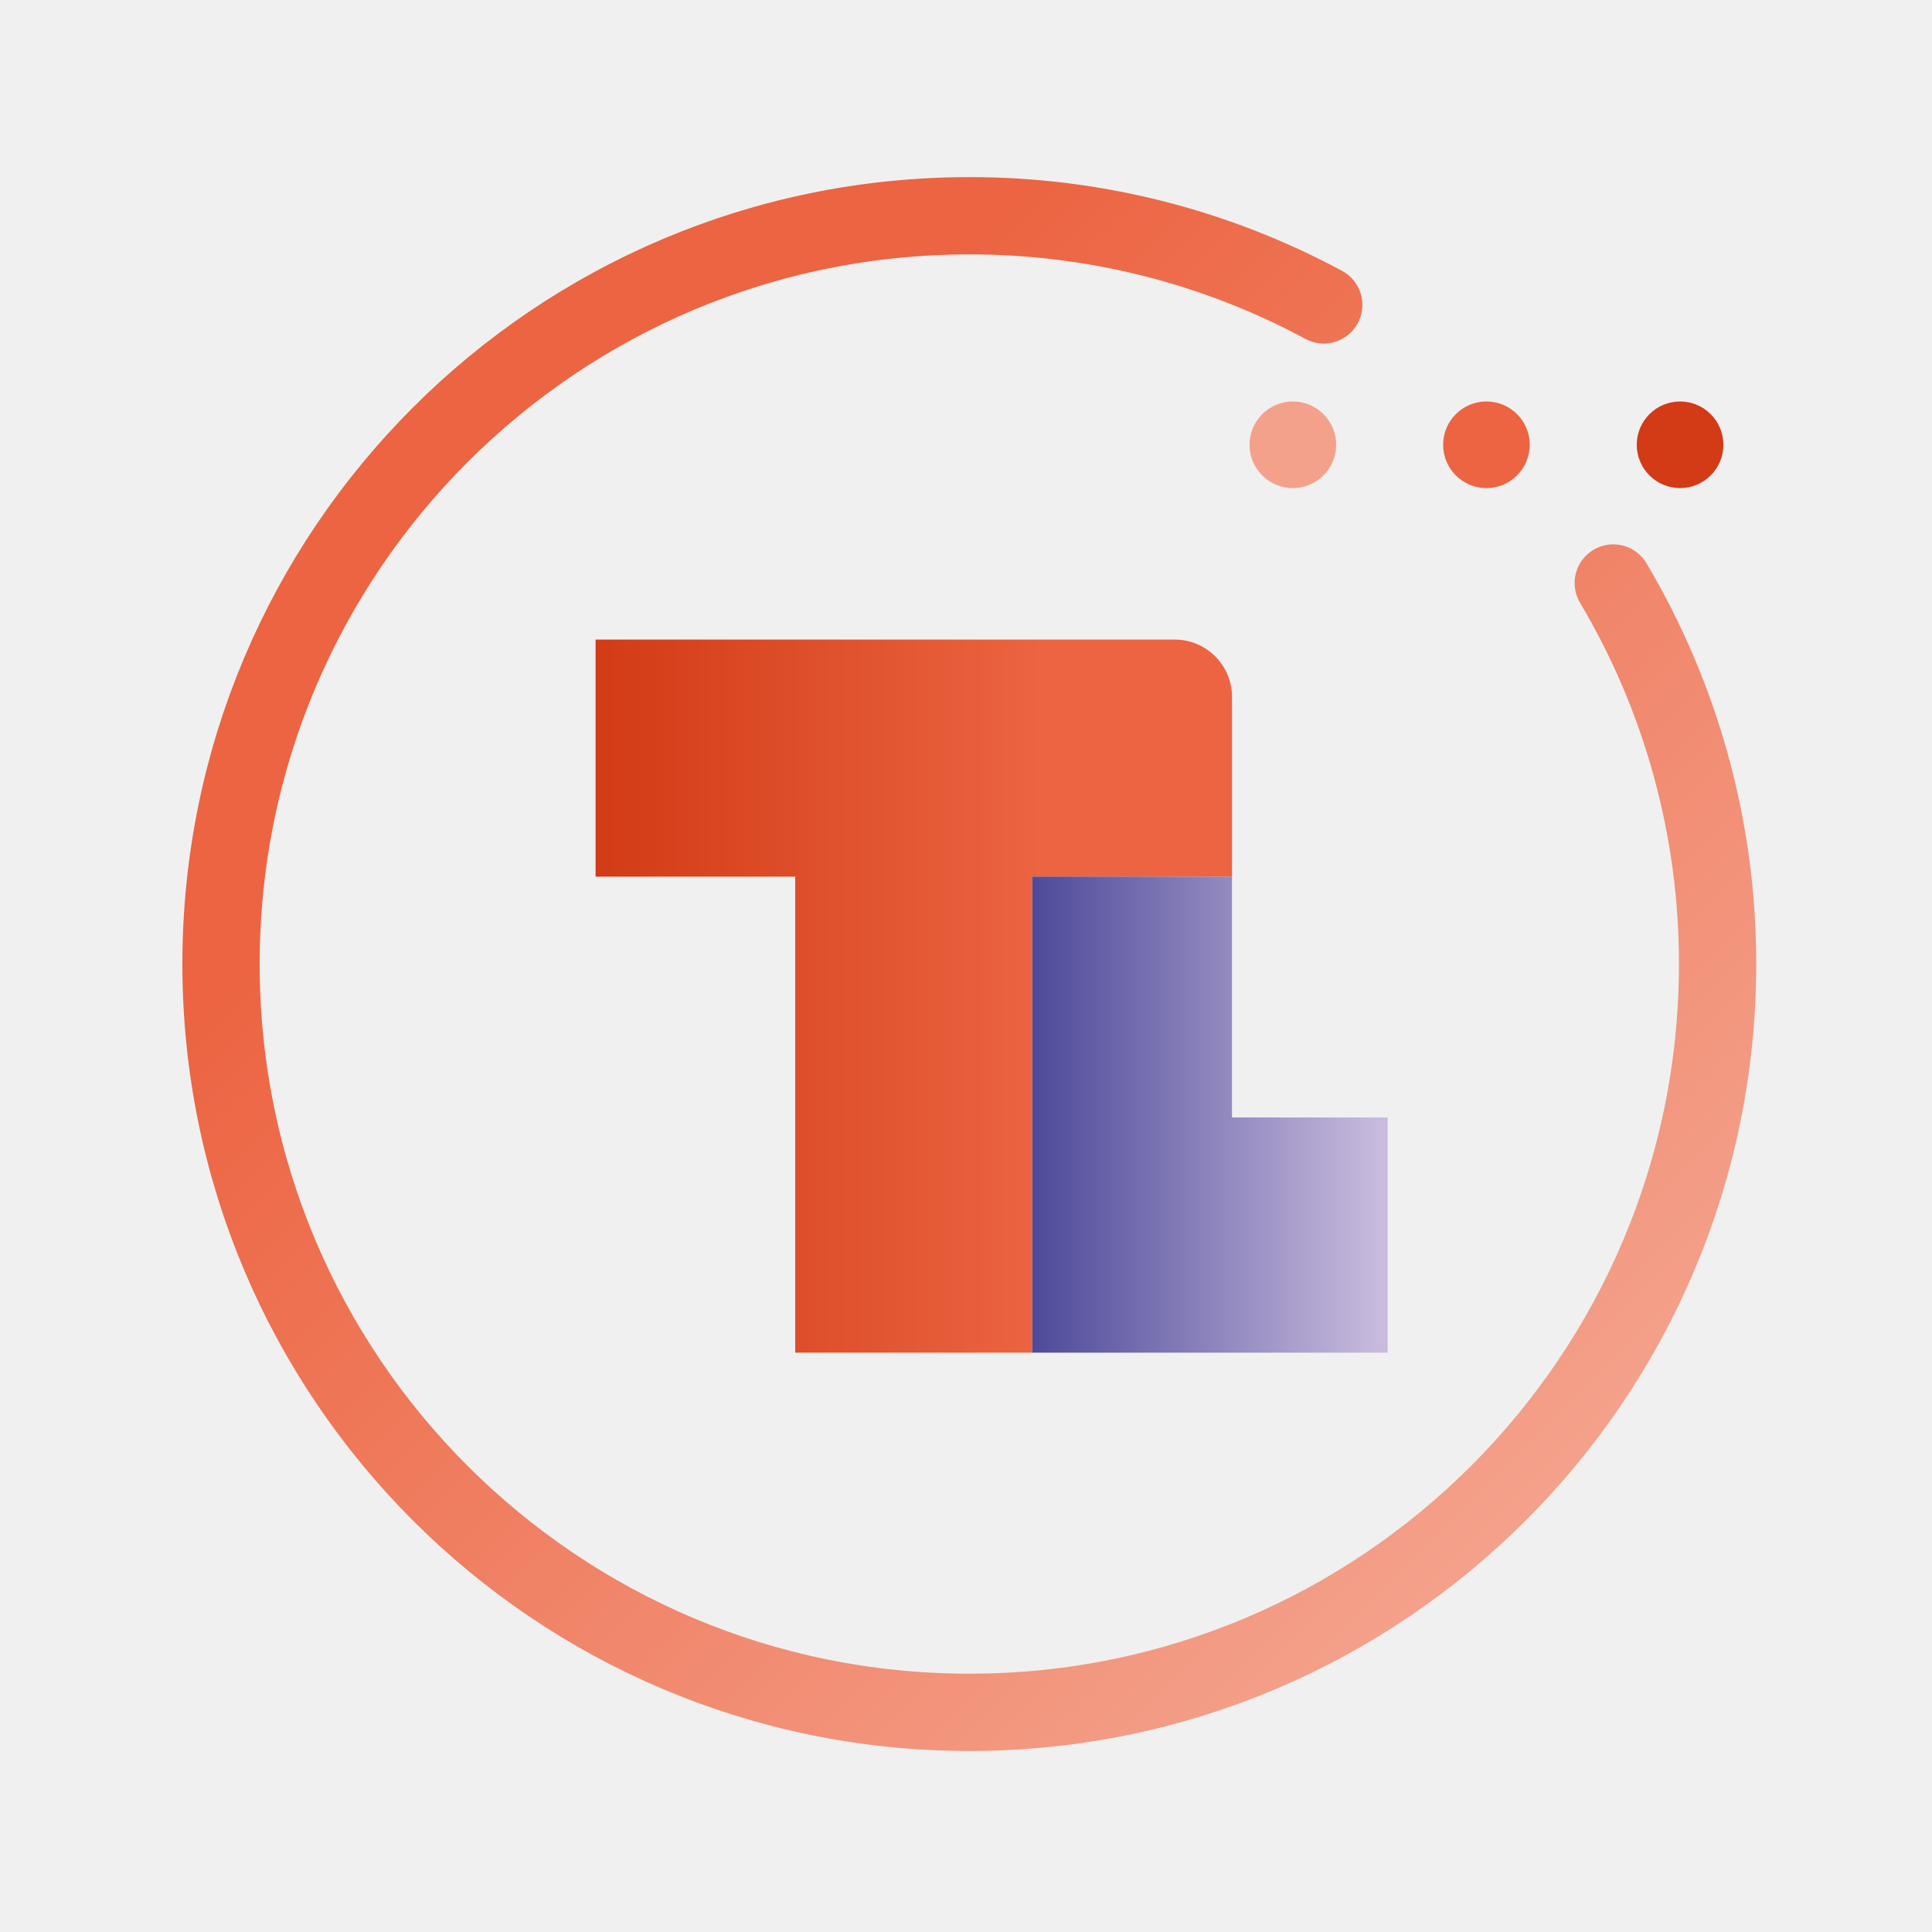
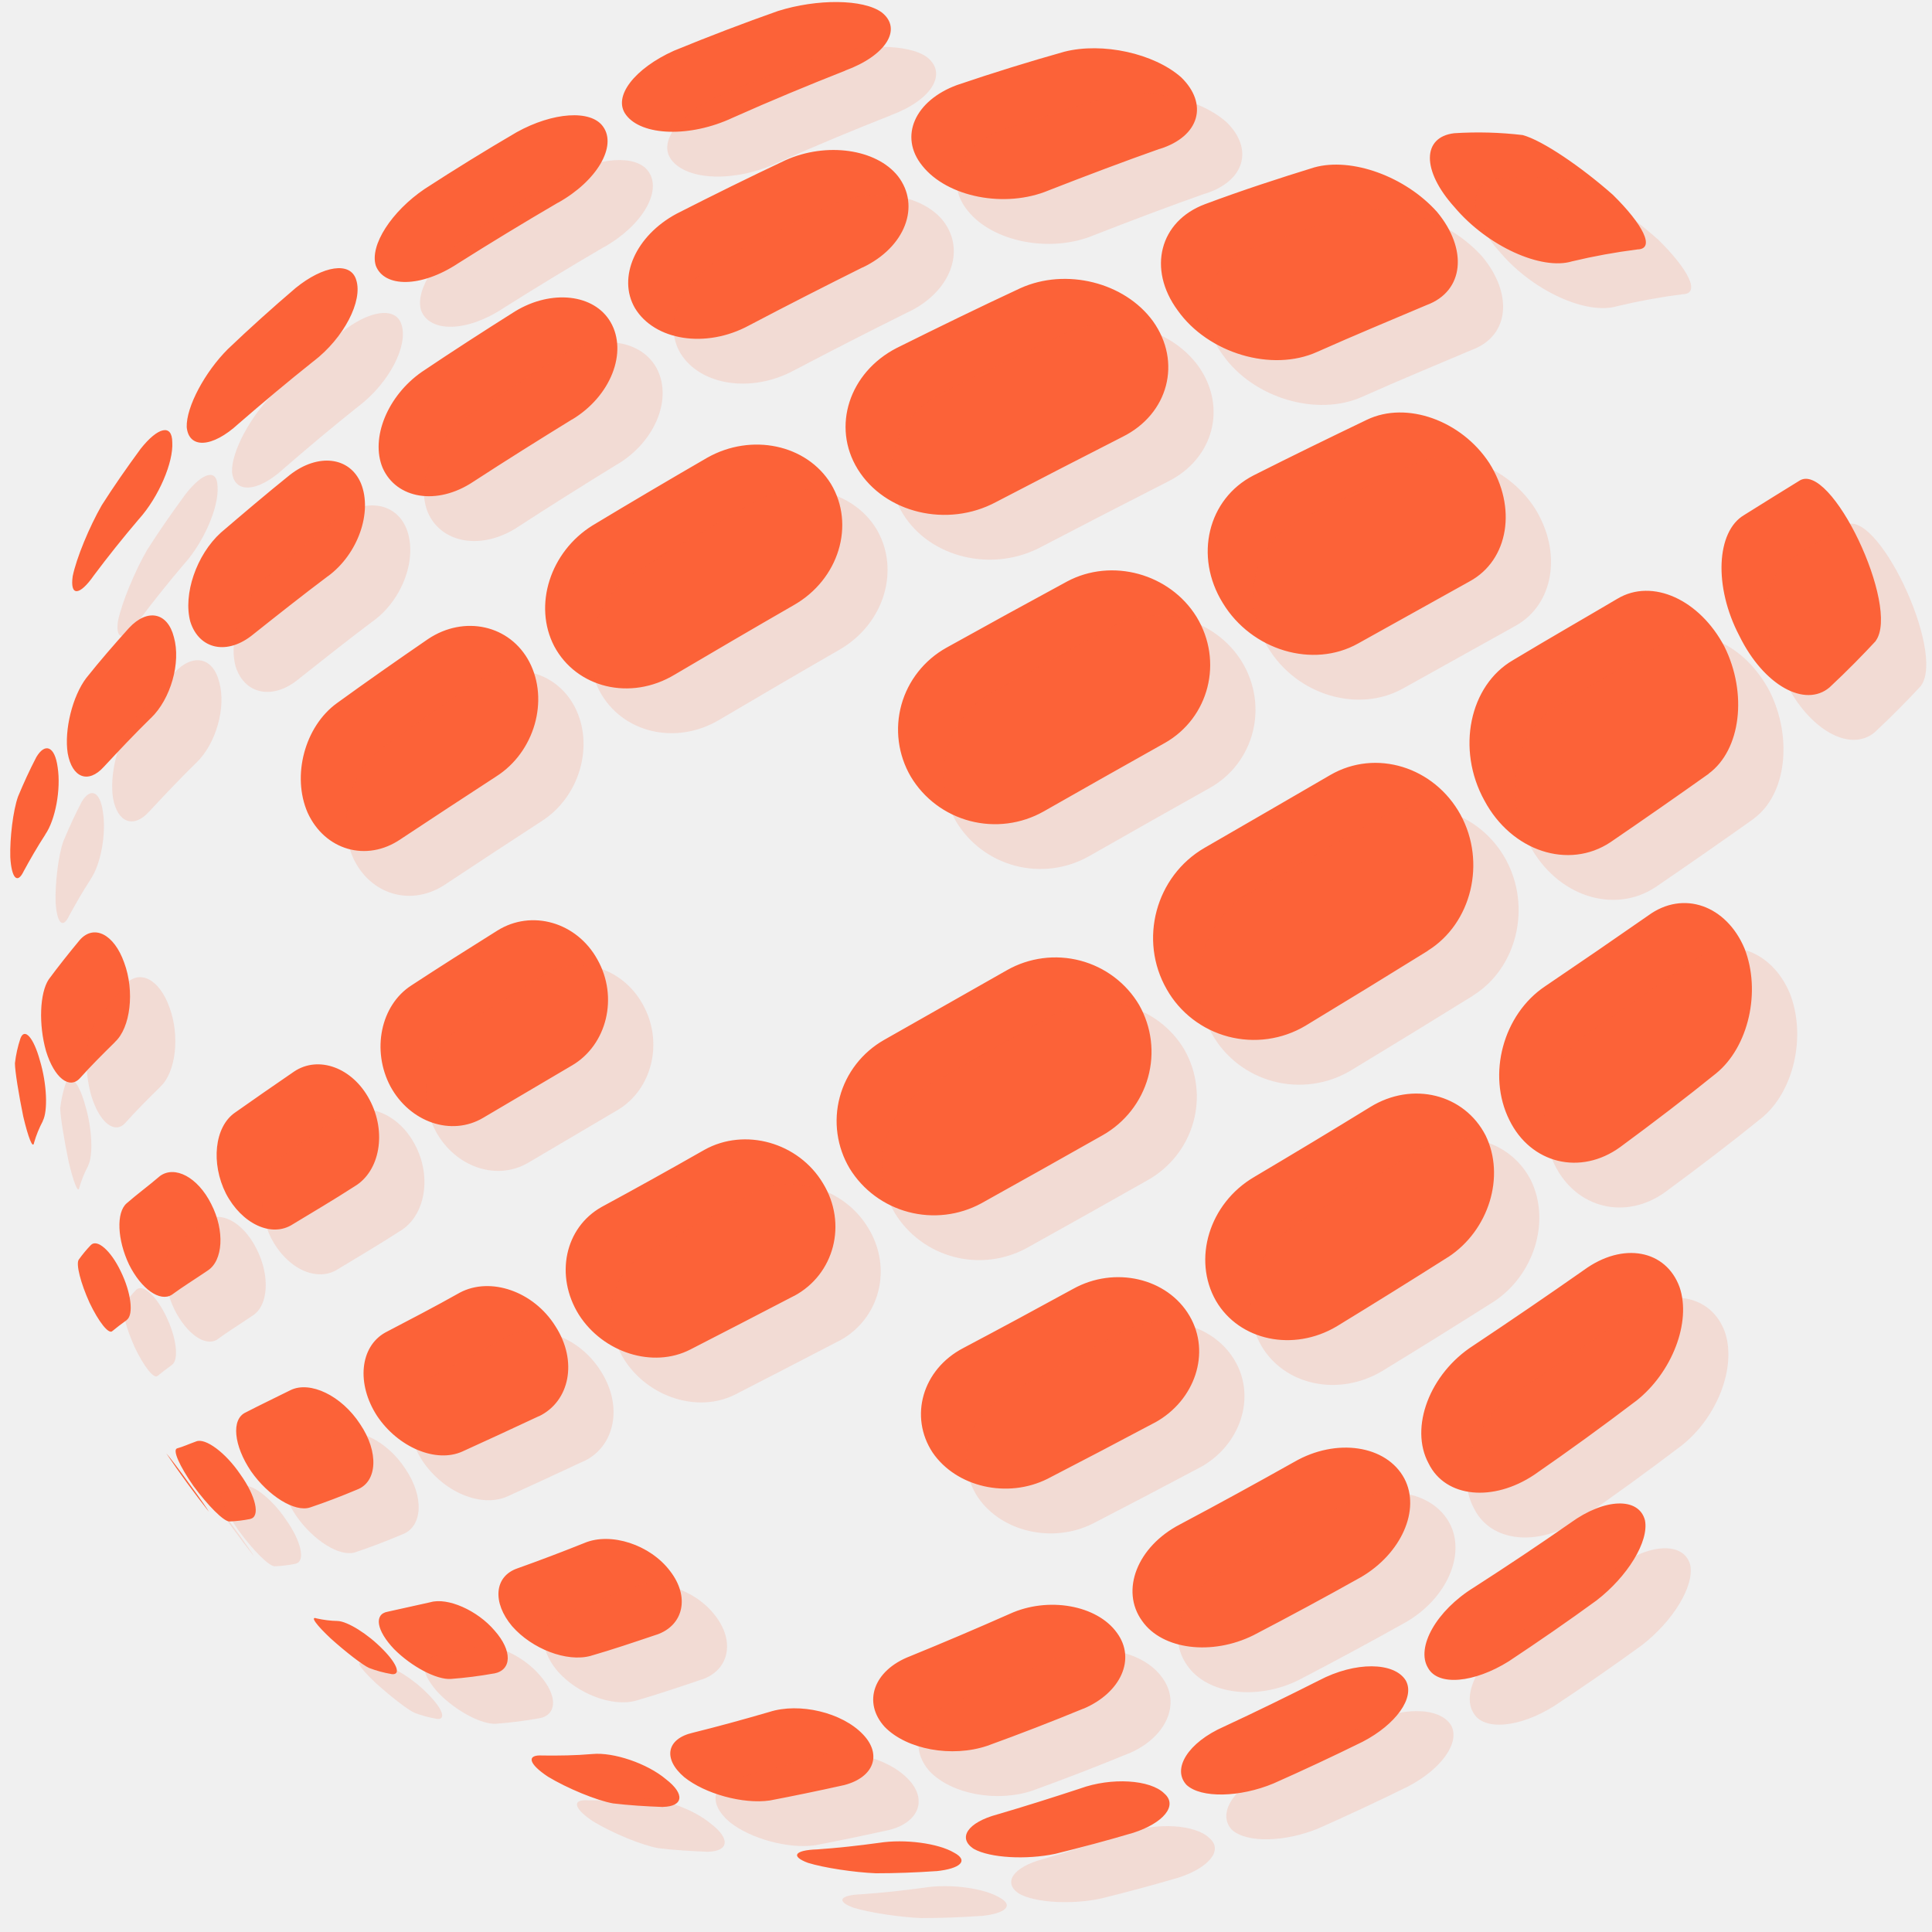
- <svg xmlns="http://www.w3.org/2000/svg" viewBox="0 0 500 500" fill="none">
-   <path d="M342.58 78.9C314.395 63.719 282.874 55.794 250.86 55.84C143.86 55.84 57.2 142.54 57.2 249.49C57.2 356.44 143.9 443.15 250.86 443.15C357.82 443.15 444.51 356.45 444.51 249.49C444.553 214.788 435.225 180.72 417.51 150.88" stroke="url(#paint0_linear_1_229)" stroke-width="20" stroke-miterlimit="10" stroke-linecap="round" />
-   <path d="M334.59 126.32C340.781 126.32 345.8 121.301 345.8 115.11C345.8 108.919 340.781 103.9 334.59 103.9C328.399 103.9 323.38 108.919 323.38 115.11C323.38 121.301 328.399 126.32 334.59 126.32Z" fill="#F4A18B" />
-   <path d="M384.69 126.32C390.881 126.32 395.9 121.301 395.9 115.11C395.9 108.919 390.881 103.9 384.69 103.9C378.499 103.9 373.48 108.919 373.48 115.11C373.48 121.301 378.499 126.32 384.69 126.32Z" fill="#EC6441" />
-   <path d="M434.8 126.32C440.991 126.32 446.01 121.301 446.01 115.11C446.01 108.919 440.991 103.9 434.8 103.9C428.609 103.9 423.59 108.919 423.59 115.11C423.59 121.301 428.609 126.32 434.8 126.32Z" fill="#D23B16" />
-   <path d="M304.01 165.52H154.13V226.88H205.8V350.07H267.16V226.88H318.84V180.35C318.84 176.417 317.277 172.645 314.496 169.864C311.715 167.082 307.943 165.52 304.01 165.52Z" fill="url(#paint1_linear_1_229)" />
-   <path d="M318.84 289.2V226.87H267.16V350.07H318.84H359.12V289.2H318.84Z" fill="url(#paint2_linear_1_229)" />
-   <defs>
-     <linearGradient id="paint0_linear_1_229" x1="104.71" y1="107.63" x2="392.72" y2="395.64" gradientUnits="userSpaceOnUse">
-       <stop offset="0.17" stop-color="#EC6441" />
-       <stop offset="1" stop-color="#F4A18B" />
-     </linearGradient>
-     <linearGradient id="paint1_linear_1_229" x1="154.13" y1="257.8" x2="318.84" y2="257.8" gradientUnits="userSpaceOnUse">
-       <stop stop-color="#D23B16" />
-       <stop offset="0.7" stop-color="#EC6441" />
-     </linearGradient>
-     <linearGradient id="paint2_linear_1_229" x1="267.16" y1="288.47" x2="359.12" y2="288.47" gradientUnits="userSpaceOnUse">
-       <stop stop-color="#4E4A9A" />
-       <stop offset="0.98" stop-color="#C8BBDD" />
-     </linearGradient>
-   </defs>
+ <svg xmlns="http://www.w3.org/2000/svg" viewBox="0 0 121 121" fill="none">
+   <mask id="mask0_1614_2" style="mask-type:luminance" maskUnits="userSpaceOnUse" x="0" y="0" width="118" height="118">
+     <path d="M52.928 4.429C50.62 5.337 48.258 6.317 45.9 7.369C43.208 8.634 40.188 8.512 39.208 7.197C38.34 6.054 39.762 4.279 42.204 3.179C44.416 2.271 46.608 1.435 48.722 0.69C51.153 -0.078 54.074 -0.071 55.229 0.781C56.526 1.811 55.507 3.476 52.928 4.422M34.941 12.696C32.822 13.934 30.717 15.212 28.675 16.503C26.378 18.019 24.071 18.024 23.538 16.642C23.133 15.363 24.54 13.226 26.591 11.836C28.472 10.614 30.427 9.408 32.36 8.279C34.618 7.027 37.015 6.846 37.775 7.936C38.644 9.151 37.405 11.329 34.938 12.703L34.941 12.696ZM19.636 22.623C18.026 23.904 16.431 25.243 14.929 26.546C13.278 28.065 11.824 28.111 11.694 26.75C11.656 25.483 12.836 23.294 14.268 21.866C15.638 20.558 17.046 19.291 18.514 18.038C20.235 16.639 21.958 16.352 22.31 17.532C22.734 18.841 21.551 21.155 19.632 22.63L19.636 22.623ZM8.712 32.495C7.701 33.683 6.759 34.861 5.885 36.03C4.982 37.328 4.372 37.364 4.553 36.088C4.785 34.952 5.595 32.998 6.373 31.642C7.119 30.47 7.913 29.33 8.804 28.114C9.889 26.741 10.782 26.53 10.789 27.696C10.869 28.954 9.941 31.125 8.708 32.502L8.712 32.495ZM72.634 9.321C70.387 10.114 68.085 10.984 65.687 11.92C62.95 13.068 59.321 12.351 57.758 10.375C56.278 8.543 57.308 6.294 59.937 5.326C62.226 4.55 64.469 3.854 66.667 3.237C69.041 2.635 72.274 3.337 73.978 4.844C75.678 6.497 75.157 8.535 72.63 9.329L72.634 9.321ZM54.025 16.745C51.681 17.914 49.3 19.126 46.915 20.381C44.199 21.854 40.993 21.323 39.769 19.301C38.644 17.377 39.821 14.756 42.374 13.386C44.675 12.213 46.929 11.103 49.191 10.035C51.74 8.887 54.875 9.314 56.241 11.036C57.667 12.886 56.709 15.478 54.022 16.754L54.025 16.745ZM35.83 26.267C33.736 27.557 31.683 28.842 29.641 30.171C27.372 31.683 24.823 31.247 23.965 29.304C23.185 27.44 24.273 24.789 26.412 23.296C28.336 22.002 30.264 20.757 32.267 19.495C34.524 18.122 37.207 18.398 38.239 20.172C39.33 22.053 38.255 24.82 35.827 26.276L35.83 26.267ZM20.547 36.078C18.948 37.279 17.376 38.524 15.879 39.714C14.236 41.077 12.47 40.672 11.921 38.94C11.454 37.223 12.307 34.742 13.832 33.359C15.204 32.186 16.669 30.938 18.152 29.745C19.91 28.372 21.907 28.593 22.611 30.283C23.335 32.087 22.421 34.705 20.542 36.087L20.547 36.078ZM9.45 44.97C8.417 45.981 7.423 47.038 6.498 48.031C5.525 49.104 4.513 48.717 4.24 47.172C4.014 45.724 4.539 43.595 5.409 42.455C6.255 41.391 7.145 40.368 8.082 39.326C9.229 38.095 10.494 38.339 10.89 39.899C11.343 41.497 10.692 43.789 9.445 44.979L9.45 44.97ZM2.838 52.266C2.337 53.04 1.882 53.828 1.48 54.571C1.09 55.386 0.723 55.012 0.645 53.689C0.61 52.487 0.819 50.758 1.13 49.888C1.461 49.09 1.845 48.244 2.276 47.418C2.821 46.499 3.436 46.731 3.611 48.056C3.825 49.435 3.469 51.352 2.833 52.266H2.838ZM102.56 15.621C101.18 15.796 99.811 16.045 98.458 16.368C96.548 16.948 93.163 15.427 91.098 12.979C89.014 10.67 89.072 8.584 91.072 8.344C92.503 8.251 93.94 8.29 95.364 8.459C96.607 8.792 99.059 10.471 101.01 12.198C102.909 14.062 103.684 15.592 102.56 15.621ZM89.341 19.109C87.192 20.021 84.876 20.977 82.496 22.038C79.669 23.318 75.67 22.139 73.757 19.439C71.847 16.843 72.63 13.853 75.463 12.789C77.8 11.915 80.121 11.161 82.311 10.485C84.664 9.831 88.03 11.062 90.004 13.276C91.927 15.588 91.72 18.234 89.341 19.109ZM70.295 27.363C67.708 28.681 65.071 30.041 62.384 31.441C59.331 33.079 55.418 32.136 53.716 29.381C52.075 26.717 53.187 23.325 56.16 21.794C58.786 20.489 61.344 19.241 63.914 18.045C66.757 16.764 70.428 17.676 72.208 20.113C74.032 22.666 73.188 25.931 70.295 27.363ZM49.706 37.904C47.2 39.346 44.713 40.802 42.263 42.247C39.484 43.925 36.101 43.082 34.71 40.471C33.382 37.916 34.456 34.553 37.117 32.904C39.474 31.484 41.879 30.065 44.298 28.664C47.06 27.107 50.51 27.831 52.039 30.302C53.576 32.858 52.547 36.292 49.705 37.904H49.706ZM31.094 48.618C29.043 49.95 27.039 51.27 25.092 52.557C22.951 54.02 20.341 53.244 19.269 50.904C18.26 48.596 19.085 45.497 21.101 44.038C22.956 42.694 24.858 41.363 26.815 40.019C29.073 38.514 31.936 39.132 33.154 41.458C34.403 43.854 33.477 47.097 31.093 48.618H31.094ZM7.198 65.269C6.406 66.047 5.675 66.778 5.016 67.516C4.358 68.254 3.398 67.516 2.882 65.825C2.415 64.183 2.482 62.186 3.056 61.333C3.634 60.552 4.282 59.731 4.997 58.87C5.881 57.869 7.144 58.5 7.776 60.286C8.444 62.074 8.175 64.376 7.196 65.262L7.198 65.269ZM2.682 70.213C2.453 70.642 2.269 71.094 2.135 71.561C2.062 72.012 1.76 71.217 1.456 69.923C1.177 68.567 0.935 67.078 0.935 66.591C0.996 66.06 1.112 65.536 1.282 65.029C1.539 64.342 2.107 64.986 2.498 66.416C2.941 67.878 3.005 69.595 2.677 70.206L2.682 70.213ZM92.043 36.411C89.791 37.661 87.46 38.958 85.051 40.304C82.234 41.883 78.386 40.737 76.585 37.769C74.766 34.833 75.656 31.246 78.495 29.781C80.927 28.552 83.313 27.393 85.616 26.286C88.108 25.093 91.541 26.348 93.274 29C95.02 31.757 94.499 35.074 92.043 36.411ZM72.939 46.539C70.433 47.944 67.908 49.371 65.364 50.82C63.964 51.611 62.306 51.825 60.747 51.416C59.189 51.007 57.856 50.007 57.038 48.633C56.646 47.959 56.392 47.215 56.292 46.444C56.192 45.672 56.247 44.889 56.455 44.138C56.663 43.388 57.02 42.686 57.504 42.073C57.988 41.459 58.59 40.947 59.275 40.565C61.807 39.157 64.324 37.776 66.825 36.421C69.629 34.919 73.269 35.92 74.944 38.641C76.628 41.418 75.732 44.963 72.938 46.541L72.939 46.539ZM35.82 66.73C33.927 67.842 32.074 68.935 30.262 70.007C28.27 71.19 25.669 70.287 24.45 68.038C23.26 65.787 23.835 62.959 25.763 61.717C27.513 60.571 29.311 59.431 31.146 58.284C33.288 56.94 36.117 57.745 37.412 60.087C38.749 62.445 38.015 65.448 35.818 66.732L35.82 66.73ZM22.211 74.299C20.883 75.157 19.578 75.922 18.333 76.678C17.008 77.536 15.138 76.645 14.148 74.747C13.201 72.858 13.429 70.58 14.709 69.688C15.892 68.853 17.128 67.995 18.416 67.113C19.943 66.083 22.081 66.862 23.142 68.867C24.231 70.891 23.8 73.353 22.209 74.3L22.211 74.299ZM13.007 79.575C12.211 80.116 11.444 80.588 10.765 81.088C10.021 81.56 8.846 80.732 8.083 79.2C7.347 77.654 7.264 75.938 7.936 75.359C8.575 74.8 9.289 74.28 10.02 73.653C10.94 72.982 12.38 73.71 13.226 75.402C14.09 77.078 13.972 78.963 13.002 79.577L13.007 79.575ZM7.95 82.665C7.446 83.034 7.446 83.034 7.041 83.361C6.814 83.601 6.173 82.777 5.605 81.582C5.06 80.38 4.737 79.155 4.935 78.887C5.165 78.564 5.419 78.258 5.695 77.972C6.086 77.581 6.935 78.315 7.557 79.613C8.215 80.949 8.378 82.327 7.948 82.66L7.95 82.665ZM117.478 40.145C116.69 40.993 115.731 41.98 114.583 43.051C113.059 44.342 110.473 42.951 108.936 39.825C107.314 36.735 107.496 33.29 109.222 32.264C110.546 31.443 111.688 30.719 112.664 30.126C114.639 28.748 119.041 38.018 117.473 40.139L117.478 40.145ZM107.017 48.46C105.085 49.833 103.032 51.264 100.855 52.752C98.25 54.477 94.676 53.332 92.965 50.132C91.195 46.922 92.029 42.922 94.766 41.341C97.048 39.968 99.243 38.713 101.306 37.494C103.491 36.193 106.456 37.561 108 40.498C109.446 43.404 109.043 46.961 107.011 48.455L107.017 48.46ZM89.422 59.549C86.922 61.101 84.365 62.667 81.751 64.248C81.033 64.674 80.236 64.953 79.406 65.069C78.577 65.185 77.732 65.134 76.922 64.921C76.113 64.708 75.355 64.336 74.694 63.827C74.033 63.319 73.481 62.684 73.073 61.961C71.295 58.871 72.379 54.87 75.444 53.098C78.115 51.557 80.738 50.037 83.314 48.539C86.168 46.882 89.827 48.024 91.477 51.033C93.09 54.001 92.177 57.831 89.417 59.544L89.422 59.549ZM69.079 71.087C66.539 72.525 63.998 73.951 61.457 75.365C60.064 76.119 58.43 76.314 56.896 75.908C55.361 75.503 54.044 74.528 53.218 73.188C52.819 72.52 52.559 71.781 52.452 71.013C52.344 70.244 52.392 69.463 52.593 68.713C52.793 67.964 53.142 67.261 53.62 66.645C54.097 66.03 54.693 65.514 55.373 65.128C57.92 63.681 60.482 62.227 63.058 60.766C64.451 59.972 66.106 59.755 67.661 60.164C69.215 60.574 70.542 61.575 71.35 62.95C72.128 64.329 72.325 65.956 71.9 67.478C71.475 69 70.462 70.296 69.079 71.087ZM49.718 81.168C47.52 82.319 45.347 83.429 43.235 84.519C40.898 85.721 37.768 84.718 36.254 82.338C34.736 79.903 35.368 76.887 37.683 75.589C39.798 74.445 41.944 73.252 44.119 72.012C46.648 70.603 50.01 71.547 51.544 74.11C53.091 76.642 52.254 79.821 49.727 81.168H49.718ZM33.741 88.698C32.084 89.47 30.502 90.21 28.963 90.905C27.308 91.654 24.926 90.644 23.613 88.674C22.315 86.67 22.534 84.343 24.134 83.453C25.636 82.665 27.209 81.855 28.802 80.956C30.712 79.945 33.416 80.866 34.786 83.06C36.197 85.244 35.684 87.764 33.758 88.698H33.741ZM22.362 93.293C21.342 93.722 20.366 94.094 19.432 94.407C18.463 94.737 16.801 93.686 15.721 92.144C14.639 90.54 14.464 88.883 15.388 88.459C16.256 88.011 17.197 87.559 18.199 87.062C19.415 86.469 21.384 87.395 22.553 89.189C23.736 90.936 23.642 92.809 22.362 93.293ZM15.68 95.132C15.246 95.22 14.806 95.273 14.363 95.289C13.993 95.277 13.014 94.282 12.119 93.07C11.251 91.834 10.775 90.78 11.102 90.708C11.449 90.615 11.828 90.438 12.283 90.277C12.852 90.033 14.132 90.972 15.061 92.352C16.035 93.712 16.306 94.989 15.685 95.125L15.68 95.132ZM107.479 67.226C105.568 68.771 103.561 70.302 101.473 71.84C98.99 73.643 95.869 72.891 94.526 70.137C93.12 67.305 94.138 63.527 96.772 61.769C99.008 60.256 101.155 58.782 103.215 57.347C105.431 55.714 108.132 56.719 109.26 59.407C110.306 62.087 109.514 65.57 107.479 67.226ZM90.697 78.727C88.413 80.176 86.085 81.624 83.714 83.072C81.003 84.679 77.616 83.975 76.154 81.469C74.671 78.87 75.729 75.371 78.542 73.718C80.993 72.264 83.405 70.816 85.808 69.338C88.464 67.693 91.713 68.52 93.042 71.112C94.294 73.675 93.246 77.064 90.697 78.731V78.727ZM72.333 89.091C70.076 90.292 67.818 91.475 65.611 92.615C63.103 93.873 59.894 93.145 58.407 90.969C56.931 88.722 57.763 85.767 60.33 84.427C62.627 83.213 64.907 81.982 67.205 80.724C69.81 79.272 73.11 80.037 74.499 82.41C75.852 84.71 74.85 87.71 72.333 89.094V89.091ZM41.134 102.374C39.703 102.856 38.355 103.313 36.982 103.709C35.502 104.111 33.321 103.277 32.072 101.847C30.832 100.376 30.934 98.721 32.419 98.221C33.777 97.737 35.171 97.209 36.599 96.637C38.258 95.935 40.726 96.745 41.966 98.393C43.213 100 42.822 101.792 41.134 102.377V102.374ZM30.938 104.808C30.044 104.968 29.142 105.083 28.236 105.151C27.338 105.21 25.764 104.374 24.679 103.28C23.581 102.127 23.401 101.09 24.287 100.939C25.105 100.757 25.994 100.563 26.949 100.348C28.031 100.029 29.901 100.853 30.98 102.127C32.102 103.395 32.06 104.6 30.938 104.812V104.808ZM24.512 104.844C24.038 104.764 23.572 104.637 23.123 104.466C22.725 104.295 21.622 103.436 20.718 102.621C19.834 101.795 19.389 101.205 19.828 101.359C20.261 101.458 20.703 101.512 21.147 101.521C21.763 101.545 23.036 102.329 23.986 103.309C24.907 104.24 25.125 104.93 24.511 104.848L24.512 104.844ZM102.479 87.729C100.388 89.32 98.258 90.865 96.09 92.364C93.523 94.081 90.532 93.817 89.473 91.655C88.257 89.41 89.546 86.021 92.27 84.274C94.656 82.685 96.964 81.109 99.196 79.544C101.656 77.746 104.344 78.286 105.19 80.612C105.942 82.803 104.716 85.968 102.477 87.733L102.479 87.729ZM85.223 98.784C83.002 100.029 80.749 101.244 78.511 102.41C75.918 103.703 72.794 103.327 71.533 101.521C70.144 99.61 71.229 96.852 73.914 95.465C76.314 94.192 78.66 92.905 81.048 91.564C83.695 90.03 86.835 90.51 87.951 92.594C88.99 94.562 87.755 97.315 85.221 98.786L85.223 98.784ZM67.856 107.009C65.856 107.833 63.852 108.608 61.844 109.335C59.623 110.088 56.785 109.575 55.406 108.152C54.017 106.624 54.692 104.621 56.99 103.732C59.048 102.894 61.113 102.015 63.228 101.08C65.635 99.972 68.711 100.523 69.953 102.262C71.163 103.903 70.19 106.02 67.863 107.012L67.856 107.009ZM52.876 111.798C51.231 112.164 49.673 112.485 48.213 112.763C46.549 113.007 44.147 112.347 42.852 111.3C41.506 110.155 41.738 108.897 43.397 108.518C44.948 108.135 46.523 107.701 48.178 107.22C50.069 106.611 52.744 107.253 54.044 108.621C55.265 109.891 54.722 111.318 52.876 111.798ZM41.528 113.171C40.401 113.129 39.396 113.065 38.402 112.947C37.36 112.763 35.516 111.997 34.319 111.273C33.104 110.47 32.942 109.879 33.986 109.946C34.976 109.958 36.032 109.946 37.102 109.853C38.421 109.726 40.542 110.445 41.707 111.431C42.921 112.365 42.791 113.132 41.528 113.166V113.171ZM99.992 100.233C98.213 101.531 96.362 102.808 94.487 104.051C92.344 105.392 90.072 105.625 89.436 104.46C88.663 103.182 89.957 100.867 92.321 99.413C94.405 98.072 96.39 96.749 98.363 95.372C100.509 93.815 102.64 93.758 103.022 95.21C103.291 96.537 101.923 98.745 99.992 100.233ZM85.339 109.086C83.483 110.001 81.606 110.878 79.754 111.699C77.67 112.567 75.225 112.639 74.31 111.786C73.386 110.796 74.385 109.136 76.665 108.133C78.659 107.208 80.623 106.245 82.604 105.246C84.886 104.044 87.325 104.085 88.042 105.246C88.643 106.317 87.425 108.004 85.339 109.086ZM70.989 114.783C69.338 115.273 67.669 115.716 66.095 116.103C64.272 116.488 62.002 116.363 60.991 115.796C59.949 115.122 60.593 114.134 62.473 113.633C64.15 113.142 65.856 112.603 67.643 112.016C69.605 111.3 72.05 111.455 72.92 112.325C73.794 113.084 72.846 114.181 70.989 114.783ZM58.635 117.187C57.358 117.276 56.078 117.322 54.859 117.322C53.517 117.269 51.592 116.979 50.597 116.667C49.503 116.258 49.76 115.875 51.17 115.827C52.454 115.738 53.732 115.597 55.059 115.415C56.672 115.161 58.767 115.448 59.748 116.028C60.696 116.529 60.151 117.036 58.638 117.19L58.635 117.187ZM10.417 91.027C11.265 92.286 12.154 93.505 13.085 94.683C13.029 94.574 12.588 93.919 11.942 93.046C11.227 92.038 10.539 91.152 10.417 91.027Z" fill="white" />
+   </mask>
+   <g mask="url(#mask0_1614_2)">
+     <path d="M0.604 117.326H119.041V-0.071H0.604V117.326Z" fill="#FC6238" />
+   </g>
+   <g opacity="0.15">
+     <mask id="mask1_1614_2" style="mask-type:luminance" maskUnits="userSpaceOnUse" x="3" y="2" width="118" height="119">
+       <path d="M55.765 7.234C53.457 8.142 51.095 9.122 48.736 10.175C46.044 11.44 43.024 11.318 42.045 10.003C41.177 8.86 42.599 7.085 45.041 5.984C47.253 5.076 49.445 4.24 51.559 3.495C53.99 2.728 56.911 2.735 58.066 3.586C59.363 4.616 58.344 6.281 55.765 7.227M37.778 15.501C35.659 16.739 33.554 18.018 31.512 19.309C29.214 20.824 26.908 20.83 26.375 19.448C25.97 18.169 27.377 16.032 29.428 14.641C31.309 13.419 33.264 12.214 35.197 11.084C37.455 9.833 39.852 9.651 40.612 10.741C41.48 11.956 40.242 14.135 37.774 15.508L37.778 15.501ZM22.473 25.428C20.863 26.709 19.268 28.048 17.766 29.351C16.115 30.87 14.661 30.916 14.531 29.555C14.492 28.288 15.673 26.1 17.105 24.671C18.475 23.363 19.883 22.096 21.351 20.843C23.072 19.444 24.794 19.158 25.147 20.337C25.571 21.647 24.388 23.961 22.469 25.435L22.473 25.428ZM11.549 35.301C10.538 36.489 9.596 37.667 8.722 38.835C7.818 40.133 7.209 40.169 7.389 38.894C7.622 37.757 8.431 35.804 9.21 34.448C9.956 33.275 10.75 32.135 11.641 30.92C12.726 29.547 13.619 29.335 13.626 30.501C13.706 31.759 12.778 33.931 11.545 35.308L11.549 35.301ZM75.471 12.126C73.224 12.919 70.922 13.79 68.524 14.725C65.787 15.874 62.157 15.156 60.594 13.18C59.115 11.349 60.145 9.1 62.774 8.132C65.063 7.356 67.306 6.659 69.504 6.043C71.878 5.44 75.111 6.142 76.815 7.649C78.515 9.302 77.994 11.34 75.467 12.135L75.471 12.126ZM56.862 19.551C54.518 20.72 52.137 21.932 49.752 23.186C47.036 24.659 43.83 24.129 42.606 22.107C41.48 20.182 42.658 17.561 45.211 16.191C47.512 15.019 49.766 13.908 52.027 12.84C54.577 11.692 57.712 12.119 59.078 13.841C60.504 15.692 59.545 18.284 56.859 19.559L56.862 19.551ZM38.667 29.073C36.573 30.362 34.52 31.648 32.478 32.976C30.209 34.489 27.66 34.053 26.802 32.109C26.022 30.245 27.11 27.595 29.249 26.101C31.173 24.807 33.101 23.562 35.103 22.301C37.361 20.927 40.044 21.204 41.076 22.977C42.166 24.858 41.092 27.626 38.664 29.081L38.667 29.073ZM23.384 38.883C21.785 40.085 20.213 41.33 18.716 42.519C17.073 43.882 15.307 43.477 14.758 41.745C14.291 40.028 15.144 37.548 16.669 36.164C18.041 34.992 19.506 33.744 20.989 32.551C22.747 31.177 24.744 31.399 25.448 33.088C26.172 34.892 25.258 37.51 23.379 38.892L23.384 38.883ZM12.287 47.775C11.254 48.786 10.26 49.844 9.335 50.836C8.362 51.909 7.35 51.523 7.077 49.978C6.851 48.529 7.376 46.4 8.246 45.261C9.091 44.196 9.982 43.173 10.918 42.131C12.066 40.9 13.331 41.144 13.727 42.705C14.18 44.303 13.529 46.594 12.282 47.784L12.287 47.775ZM5.675 55.071C5.174 55.845 4.718 56.633 4.317 57.377C3.927 58.192 3.56 57.818 3.482 56.494C3.447 55.292 3.656 53.564 3.966 52.694C4.298 51.895 4.682 51.049 5.113 50.223C5.658 49.305 6.273 49.537 6.448 50.862C6.662 52.24 6.306 54.158 5.67 55.071H5.675ZM105.397 18.426C104.017 18.601 102.648 18.851 101.295 19.173C99.385 19.753 96 18.232 93.935 15.784C91.851 13.476 91.909 11.39 93.909 11.15C95.34 11.056 96.777 11.095 98.201 11.265C99.444 11.598 101.896 13.277 103.846 15.003C105.746 16.868 106.521 18.397 105.397 18.426ZM92.178 21.915C90.029 22.826 87.713 23.782 85.333 24.843C82.506 26.124 78.507 24.944 76.594 22.244C74.684 19.649 75.467 16.658 78.3 15.594C80.637 14.72 82.958 13.966 85.148 13.29C87.501 12.636 90.867 13.867 92.841 16.081C94.764 18.394 94.557 21.039 92.178 21.915ZM73.132 30.168C70.545 31.486 67.908 32.846 65.221 34.247C62.168 35.884 58.255 34.942 56.553 32.187C54.912 29.523 56.023 26.131 58.997 24.599C61.623 23.295 64.181 22.047 66.751 20.85C69.594 19.57 73.265 20.481 75.045 22.919C76.869 25.471 76.025 28.736 73.132 30.168ZM52.543 40.71C50.037 42.152 47.55 43.608 45.1 45.053C42.321 46.73 38.938 45.887 37.547 43.276C36.218 40.722 37.293 37.359 39.954 35.709C42.311 34.29 44.716 32.87 47.135 31.469C49.897 29.912 53.347 30.637 54.876 33.107C56.413 35.663 55.384 39.098 52.541 40.71H52.543ZM33.931 51.423C31.88 52.755 29.876 54.075 27.929 55.363C25.788 56.825 23.178 56.05 22.106 53.71C21.097 51.401 21.922 48.302 23.938 46.843C25.793 45.499 27.695 44.169 29.652 42.825C31.91 41.319 34.773 41.937 35.991 44.263C37.239 46.66 36.314 49.902 33.929 51.423H33.931ZM10.034 68.075C9.243 68.852 8.511 69.583 7.853 70.322C7.195 71.06 6.235 70.322 5.719 68.631C5.252 66.988 5.319 64.992 5.893 64.138C6.471 63.358 7.119 62.537 7.834 61.675C8.718 60.674 9.981 61.306 10.613 63.091C11.281 64.88 11.012 67.182 10.033 68.068L10.034 68.075ZM5.519 73.018C5.289 73.447 5.106 73.899 4.972 74.366C4.899 74.817 4.597 74.023 4.293 72.728C4.013 71.372 3.772 69.884 3.772 69.396C3.833 68.865 3.949 68.342 4.119 67.834C4.376 67.147 4.944 67.791 5.335 69.221C5.778 70.684 5.842 72.4 5.514 73.011L5.519 73.018ZM94.88 39.216C92.628 40.466 90.297 41.764 87.888 43.11C85.071 44.689 81.223 43.542 79.422 40.574C77.603 37.639 78.493 34.051 81.332 32.587C83.763 31.358 86.15 30.199 88.453 29.092C90.945 27.899 94.378 29.154 96.111 31.806C97.857 34.563 97.336 37.879 94.88 39.216ZM75.776 49.344C73.27 50.75 70.745 52.177 68.201 53.626C66.801 54.417 65.142 54.631 63.584 54.221C62.026 53.812 60.693 52.812 59.875 51.439C59.483 50.765 59.229 50.02 59.129 49.249C59.029 48.477 59.084 47.694 59.292 46.944C59.5 46.194 59.856 45.492 60.34 44.878C60.825 44.265 61.427 43.752 62.112 43.371C64.644 41.963 67.161 40.582 69.662 39.227C72.466 37.725 76.106 38.725 77.781 41.446C79.465 44.224 78.569 47.769 75.775 49.346L75.776 49.344ZM38.657 69.535C36.764 70.648 34.911 71.74 33.099 72.812C31.107 73.995 28.506 73.092 27.287 70.843C26.097 68.593 26.672 65.764 28.6 64.523C30.35 63.376 32.148 62.236 33.983 61.09C36.125 59.745 38.954 60.55 40.249 62.892C41.586 65.251 40.852 68.253 38.655 69.537L38.657 69.535ZM25.048 77.104C23.72 77.962 22.415 78.728 21.17 79.483C19.845 80.341 17.975 79.451 16.985 77.552C16.038 75.664 16.266 73.386 17.546 72.493C18.729 71.659 19.965 70.8 21.253 69.918C22.78 68.888 24.918 69.668 25.979 71.672C27.068 73.696 26.637 76.158 25.046 77.106L25.048 77.104ZM15.844 82.381C15.048 82.922 14.281 83.394 13.602 83.893C12.858 84.365 11.683 83.538 10.92 82.005C10.184 80.46 10.1 78.743 10.773 78.165C11.412 77.605 12.125 77.085 12.857 76.459C13.777 75.787 15.217 76.515 16.062 78.208C16.927 79.883 16.809 81.768 15.838 82.383L15.844 82.381ZM10.786 85.471C10.283 85.84 10.283 85.84 9.878 86.166C9.651 86.406 9.01 85.582 8.442 84.388C7.897 83.186 7.574 81.96 7.772 81.692C8.002 81.369 8.256 81.063 8.532 80.778C8.923 80.386 9.772 81.121 10.394 82.419C11.052 83.754 11.215 85.133 10.785 85.466L10.786 85.471ZM120.315 42.95C119.527 43.798 118.568 44.785 117.42 45.856C115.896 47.147 113.31 45.757 111.773 42.631C110.151 39.541 110.333 36.096 112.059 35.069C113.383 34.248 114.525 33.524 115.501 32.932C117.476 31.553 121.878 40.823 120.31 42.945L120.315 42.95ZM109.854 51.265C107.922 52.639 105.868 54.069 103.692 55.557C101.087 57.282 97.513 56.137 95.802 52.937C94.032 49.727 94.866 45.727 97.603 44.147C99.885 42.773 102.08 41.518 104.143 40.3C106.328 38.998 109.293 40.367 110.837 43.304C112.283 46.21 111.88 49.767 109.848 51.26L109.854 51.265ZM92.259 62.355C89.758 63.907 87.201 65.473 84.588 67.053C83.87 67.479 83.073 67.759 82.243 67.874C81.413 67.99 80.569 67.94 79.759 67.727C78.95 67.513 78.192 67.141 77.531 66.633C76.87 66.124 76.318 65.49 75.91 64.767C74.132 61.677 75.216 57.675 78.281 55.904C80.952 54.362 83.575 52.842 86.151 51.344C89.005 49.688 92.664 50.829 94.314 53.839C95.927 56.807 95.014 60.636 92.254 62.35L92.259 62.355ZM71.916 73.892C69.376 75.331 66.835 76.757 64.293 78.17C62.901 78.924 61.267 79.119 59.733 78.714C58.198 78.308 56.881 77.334 56.055 75.993C55.656 75.325 55.396 74.586 55.289 73.818C55.181 73.05 55.229 72.268 55.43 71.519C55.63 70.769 55.979 70.066 56.456 69.451C56.934 68.835 57.53 68.32 58.21 67.934C60.757 66.486 63.319 65.032 65.895 63.572C67.288 62.777 68.943 62.561 70.498 62.97C72.052 63.379 73.379 64.381 74.187 65.755C74.965 67.135 75.162 68.761 74.737 70.284C74.312 71.806 73.299 73.102 71.916 73.892ZM52.555 83.974C50.357 85.124 48.184 86.235 46.072 87.325C43.735 88.526 40.605 87.524 39.091 85.143C37.573 82.709 38.205 79.693 40.52 78.395C42.635 77.25 44.781 76.058 46.956 74.817C49.485 73.408 52.847 74.352 54.381 76.915C55.928 79.447 55.091 82.626 52.564 83.974H52.555ZM36.578 91.503C34.921 92.275 33.339 93.015 31.8 93.711C30.145 94.459 27.762 93.45 26.45 91.479C25.152 89.476 25.371 87.148 26.971 86.259C28.473 85.471 30.046 84.66 31.639 83.761C33.549 82.75 36.253 83.672 37.623 85.866C39.033 88.049 38.521 90.569 36.595 91.503H36.578ZM25.199 96.098C24.179 96.528 23.203 96.899 22.269 97.213C21.3 97.542 19.638 96.492 18.558 94.95C17.476 93.345 17.301 91.688 18.225 91.264C19.093 90.816 20.034 90.365 21.036 89.867C22.252 89.275 24.221 90.2 25.39 91.994C26.573 93.742 26.479 95.614 25.199 96.098ZM18.516 97.937C18.083 98.025 17.642 98.078 17.2 98.095C16.83 98.083 15.851 97.087 14.956 95.875C14.088 94.639 13.612 93.585 13.938 93.513C14.286 93.421 14.664 93.244 15.12 93.082C15.689 92.838 16.969 93.778 17.898 95.158C18.872 96.517 19.143 97.794 18.522 97.93L18.516 97.937ZM110.316 70.031C108.405 71.576 106.398 73.108 104.31 74.646C101.827 76.448 98.706 75.696 97.363 72.943C95.957 70.11 96.974 66.332 99.609 64.574C101.845 63.061 103.992 61.587 106.052 60.152C108.268 58.52 110.969 59.524 112.097 62.212C113.143 64.892 112.351 68.375 110.316 70.031ZM93.534 81.533C91.25 82.982 88.922 84.43 86.551 85.878C83.84 87.484 80.453 86.781 78.991 84.274C77.508 81.675 78.566 78.177 81.379 76.524C83.829 75.07 86.242 73.621 88.645 72.143C91.301 70.498 94.55 71.326 95.879 73.918C97.131 76.481 96.084 79.869 93.534 81.536V81.533ZM75.17 91.896C72.913 93.098 70.655 94.281 68.448 95.42C65.94 96.679 62.73 95.951 61.244 93.774C59.768 91.527 60.6 88.573 63.166 87.232C65.464 86.018 67.744 84.788 70.042 83.529C72.647 82.077 75.947 82.843 77.336 85.215C78.689 87.515 77.687 90.516 75.17 91.9V91.896ZM43.971 105.179C42.54 105.662 41.192 106.118 39.819 106.515C38.339 106.917 36.158 106.082 34.909 104.652C33.669 103.181 33.771 101.526 35.256 101.027C36.614 100.543 38.008 100.015 39.436 99.442C41.095 98.74 43.563 99.55 44.803 101.198C46.05 102.805 45.659 104.597 43.971 105.183V105.179ZM33.775 107.613C32.881 107.774 31.979 107.888 31.073 107.957C30.175 108.015 28.601 107.179 27.516 106.086C26.418 104.932 26.238 103.895 27.123 103.744C27.941 103.562 28.831 103.368 29.786 103.154C30.868 102.834 32.738 103.658 33.817 104.932C34.938 106.201 34.897 107.406 33.775 107.617V107.613ZM27.349 107.65C26.875 107.569 26.409 107.443 25.96 107.272C25.562 107.1 24.459 106.242 23.555 105.427C22.671 104.601 22.226 104.01 22.665 104.165C23.098 104.263 23.54 104.317 23.983 104.326C24.6 104.35 25.873 105.135 26.823 106.115C27.743 107.045 27.962 107.735 27.347 107.653L27.349 107.65ZM105.316 90.535C103.225 92.126 101.095 93.671 98.926 95.17C96.36 96.886 93.369 96.622 92.31 94.461C91.094 92.215 92.383 88.827 95.108 87.079C97.493 85.491 99.801 83.914 102.033 82.35C104.492 80.551 107.181 81.092 108.027 83.418C108.779 85.608 107.553 88.774 105.314 90.538L105.316 90.535ZM88.06 101.59C85.839 102.834 83.586 104.05 81.348 105.215C78.755 106.508 75.631 106.132 74.37 104.326C72.98 102.416 74.066 99.657 76.751 98.27C79.151 96.998 81.497 95.71 83.885 94.37C86.532 92.835 89.672 93.316 90.788 95.4C91.827 97.367 90.592 100.12 88.058 101.592L88.06 101.59ZM70.693 109.814C68.692 110.638 66.688 111.414 64.681 112.14C62.46 112.894 59.622 112.381 58.243 110.957C56.854 109.43 57.529 107.426 59.827 106.537C61.885 105.699 63.95 104.821 66.065 103.885C68.472 102.778 71.548 103.329 72.789 105.068C74 106.709 73.027 108.825 70.7 109.818L70.693 109.814ZM55.713 114.604C54.068 114.969 52.51 115.29 51.05 115.568C49.386 115.812 46.984 115.153 45.688 114.106C44.343 112.961 44.575 111.702 46.234 111.323C47.785 110.94 49.36 110.506 51.015 110.025C52.906 109.416 55.581 110.058 56.881 111.426C58.102 112.696 57.559 114.123 55.713 114.604ZM44.365 115.977C43.238 115.934 42.233 115.87 41.239 115.752C40.197 115.568 38.353 114.803 37.156 114.078C35.941 113.275 35.779 112.684 36.823 112.751C37.813 112.763 38.869 112.751 39.938 112.659C41.258 112.532 43.379 113.251 44.544 114.236C45.758 115.17 45.628 115.937 44.365 115.972V115.977ZM102.829 103.039C101.05 104.336 99.199 105.614 97.323 106.856C95.18 108.197 92.909 108.431 92.273 107.265C91.5 105.988 92.794 103.672 95.158 102.218C97.242 100.877 99.227 99.554 101.2 98.177C103.346 96.62 105.477 96.564 105.859 98.016C106.128 99.343 104.76 101.55 102.829 103.039ZM88.176 111.891C86.32 112.806 84.442 113.683 82.591 114.504C80.507 115.373 78.062 115.445 77.147 114.592C76.223 113.601 77.221 111.941 79.502 110.939C81.495 110.013 83.46 109.05 85.441 108.051C87.723 106.85 90.161 106.891 90.879 108.051C91.48 109.122 90.262 110.81 88.176 111.891ZM73.826 117.589C72.175 118.078 70.506 118.521 68.932 118.909C67.109 119.293 64.839 119.168 63.828 118.602C62.786 117.927 63.43 116.94 65.309 116.439C66.987 115.948 68.692 115.409 70.48 114.822C72.442 114.106 74.887 114.26 75.757 115.131C76.631 115.889 75.683 116.986 73.826 117.589ZM61.471 119.992C60.195 120.081 58.915 120.128 57.696 120.128C56.353 120.074 54.429 119.784 53.434 119.472C52.34 119.063 52.597 118.681 54.007 118.633C55.291 118.543 56.569 118.402 57.896 118.221C59.509 117.966 61.603 118.253 62.585 118.833C63.533 119.335 62.987 119.841 61.475 119.996L61.471 119.992ZM13.254 93.832C14.102 95.091 14.991 96.31 15.922 97.489C15.866 97.379 15.425 96.725 14.779 95.851C14.064 94.844 13.376 93.958 13.254 93.832Z" fill="white" />
+     </mask>
+     <g mask="url(#mask1_1614_2)">
+       <path d="M3.441 120.131H121.877V2.735H3.441V120.131Z" fill="#FC6238" />
+     </g>
+   </g>
</svg>
